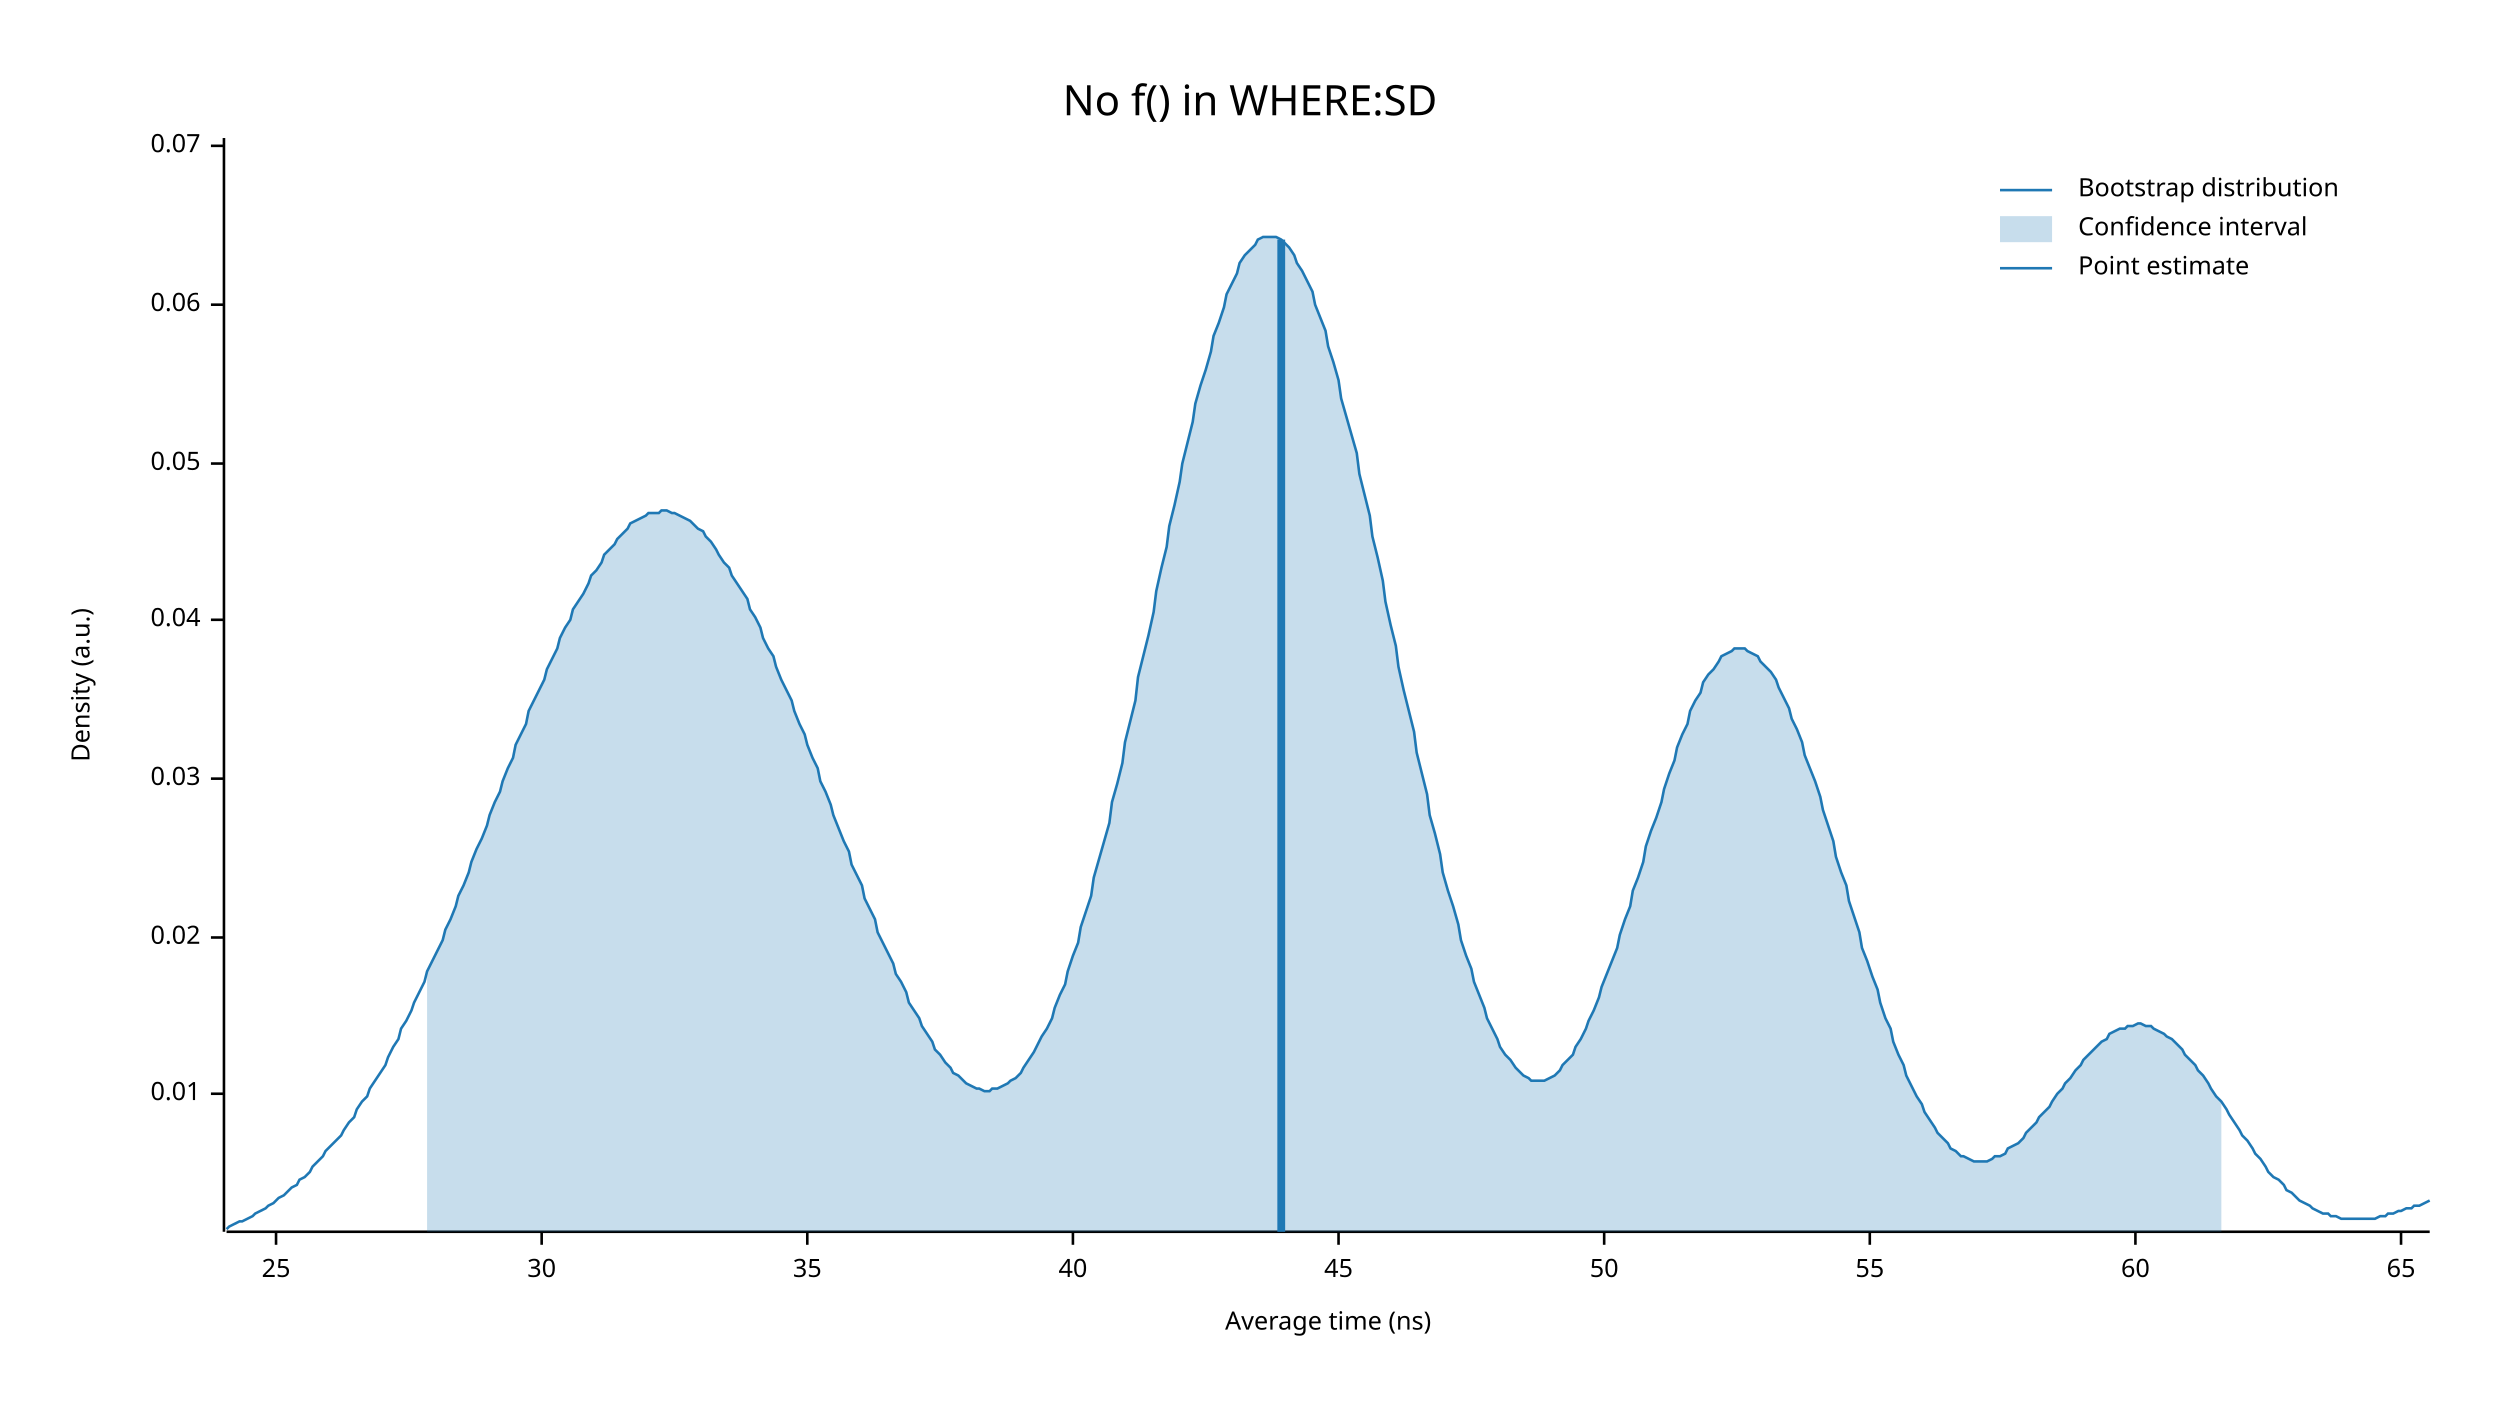
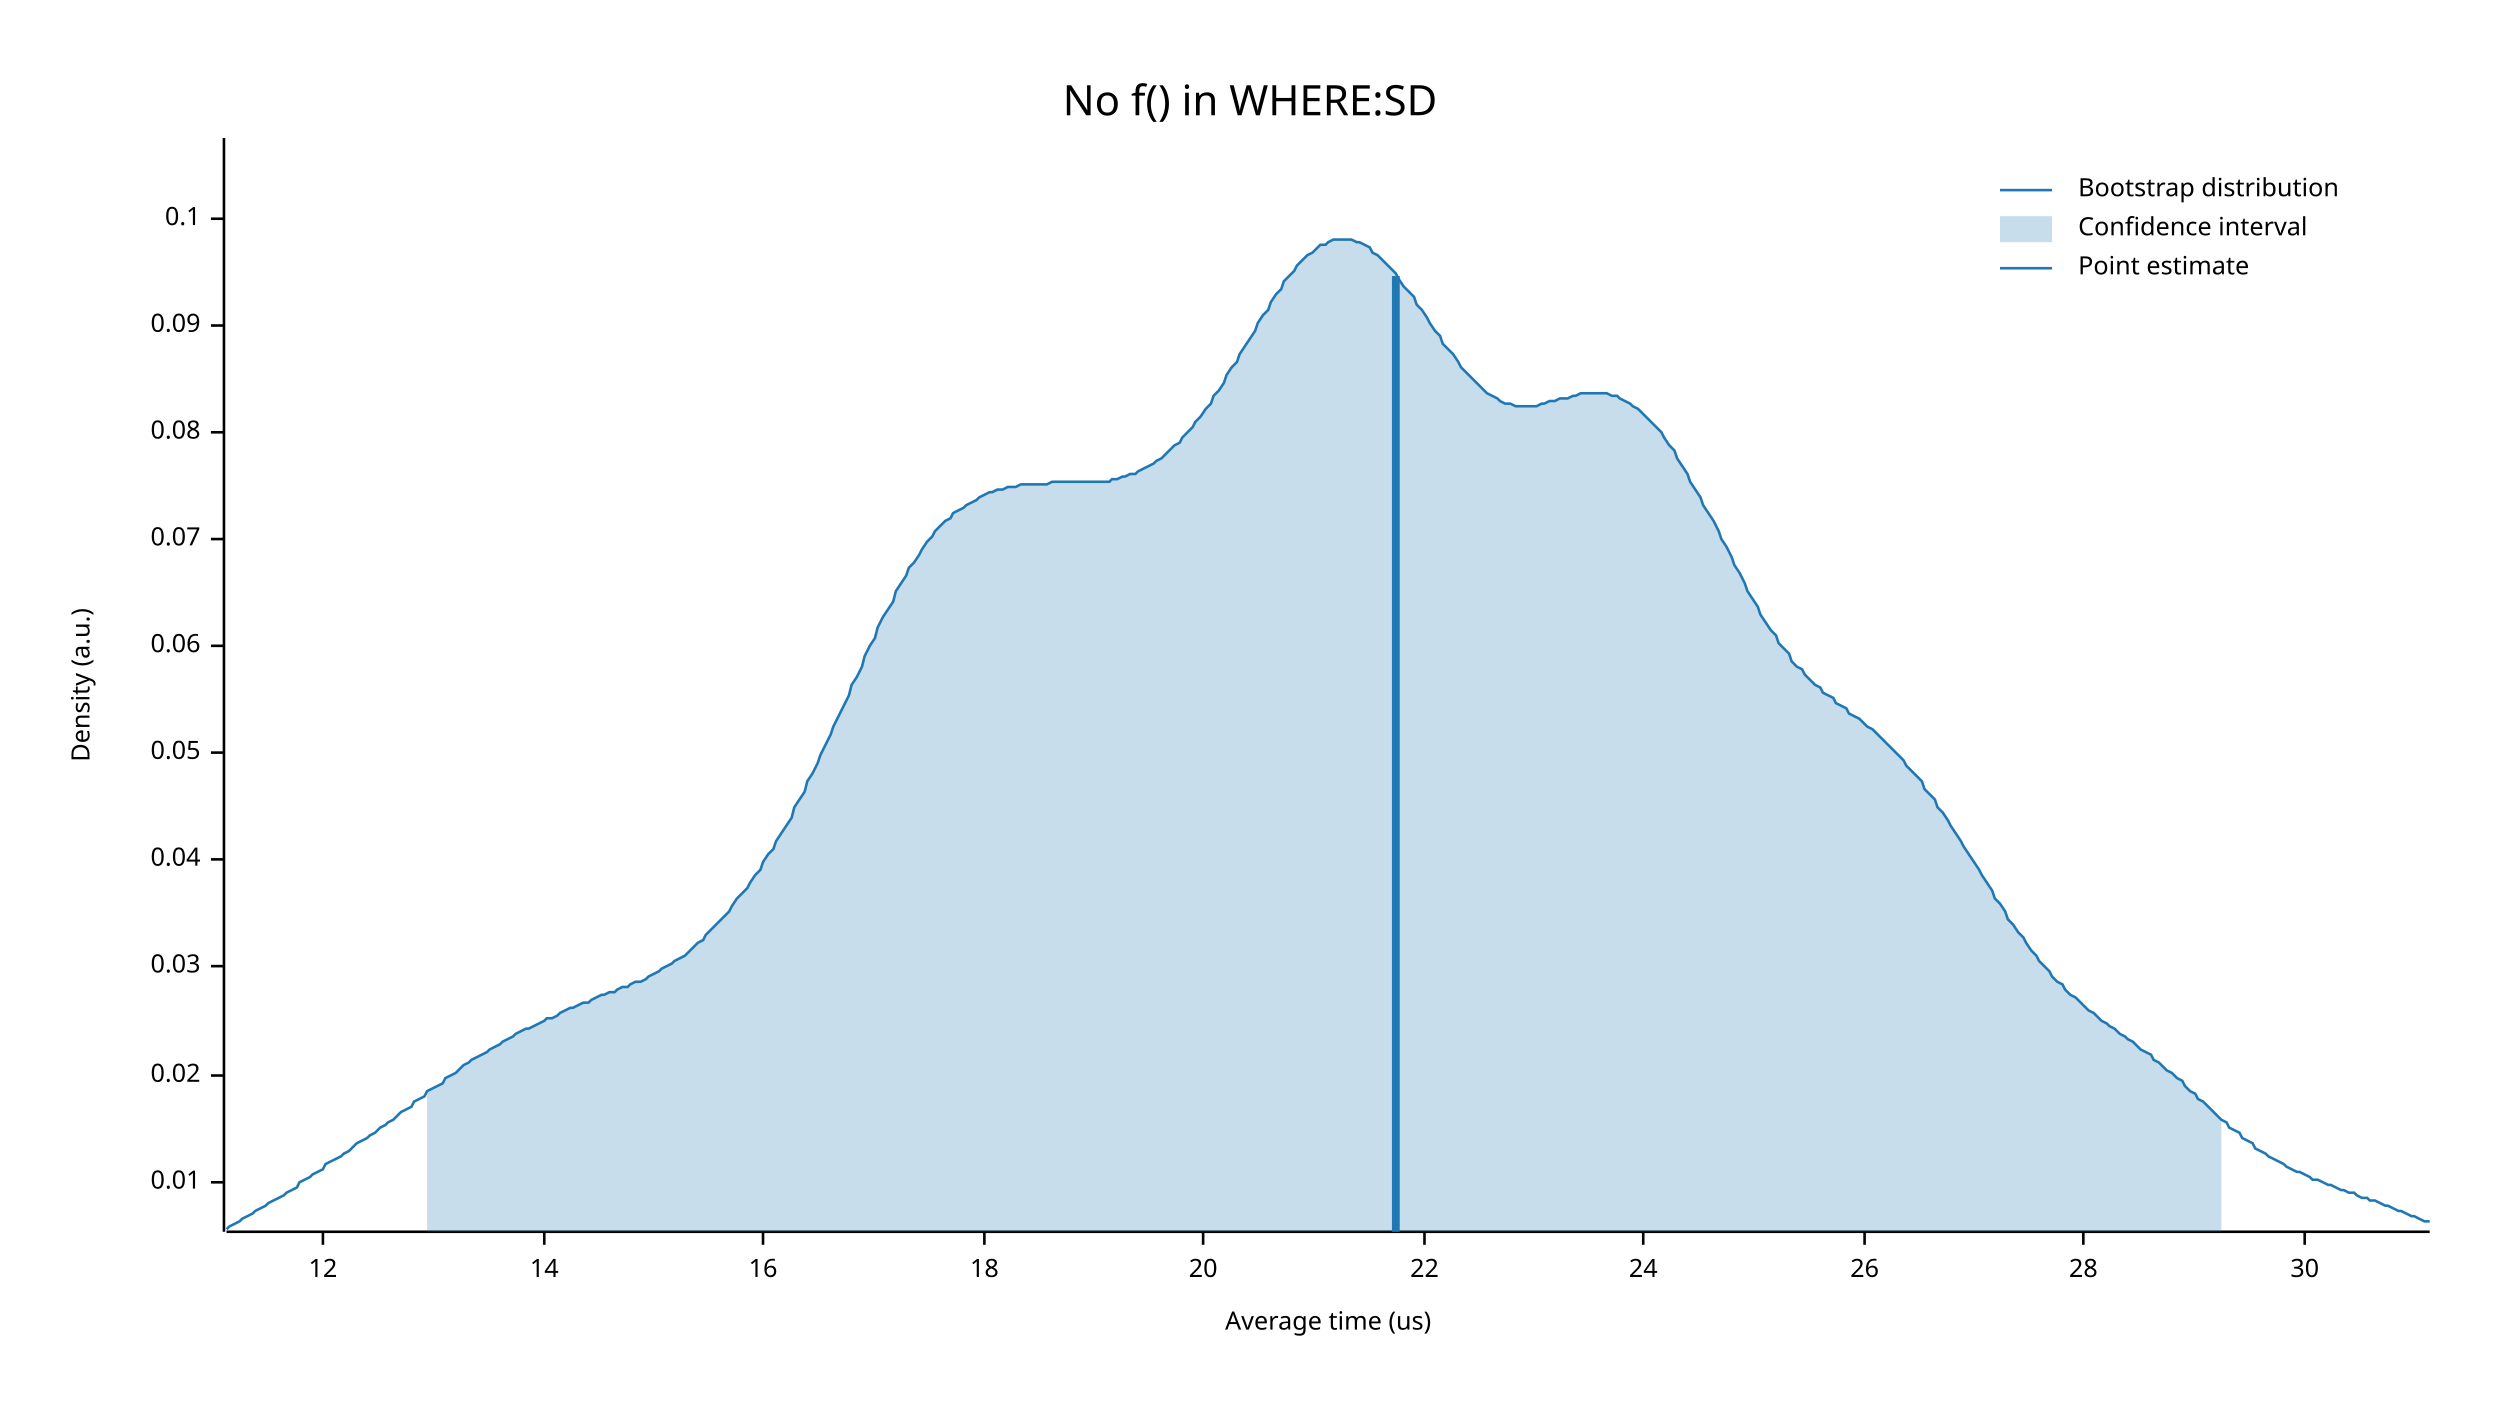
<svg xmlns="http://www.w3.org/2000/svg" width="960" height="540" viewBox="0 0 960 540">
  <text x="480" y="32" dy="0.76em" text-anchor="middle" font-family="sans-serif" font-size="16.129" opacity="1" fill="#000000">
No f() in WHERE:SD
</text>
  <text x="27" y="263" dy="0.76em" text-anchor="middle" font-family="sans-serif" font-size="9.677" opacity="1" fill="#000000" transform="rotate(270, 27, 263)">
Density (a.u.)
</text>
  <text x="510" y="513" dy="-0.5ex" text-anchor="middle" font-family="sans-serif" font-size="9.677" opacity="1" fill="#000000">
- Average time (ns)
+ Average time (us)
</text>
  <polyline fill="none" opacity="1" stroke="#000000" stroke-width="1" points="86,53 86,473 " />
-   <text x="77" y="420" dy="0.5ex" text-anchor="end" font-family="sans-serif" font-size="9.677" opacity="1" fill="#000000">
+   <text x="77" y="454" dy="0.5ex" text-anchor="end" font-family="sans-serif" font-size="9.677" opacity="1" fill="#000000">
0.01
</text>
-   <polyline fill="none" opacity="1" stroke="#000000" stroke-width="1" points="81,420 86,420 " />
-   <text x="77" y="360" dy="0.5ex" text-anchor="end" font-family="sans-serif" font-size="9.677" opacity="1" fill="#000000">
+   <polyline fill="none" opacity="1" stroke="#000000" stroke-width="1" points="81,454 86,454 " />
+   <text x="77" y="413" dy="0.5ex" text-anchor="end" font-family="sans-serif" font-size="9.677" opacity="1" fill="#000000">
0.02
</text>
-   <polyline fill="none" opacity="1" stroke="#000000" stroke-width="1" points="81,360 86,360 " />
-   <text x="77" y="299" dy="0.5ex" text-anchor="end" font-family="sans-serif" font-size="9.677" opacity="1" fill="#000000">
+   <polyline fill="none" opacity="1" stroke="#000000" stroke-width="1" points="81,413 86,413 " />
+   <text x="77" y="371" dy="0.5ex" text-anchor="end" font-family="sans-serif" font-size="9.677" opacity="1" fill="#000000">
0.03
</text>
-   <polyline fill="none" opacity="1" stroke="#000000" stroke-width="1" points="81,299 86,299 " />
-   <text x="77" y="238" dy="0.5ex" text-anchor="end" font-family="sans-serif" font-size="9.677" opacity="1" fill="#000000">
+   <polyline fill="none" opacity="1" stroke="#000000" stroke-width="1" points="81,371 86,371 " />
+   <text x="77" y="330" dy="0.5ex" text-anchor="end" font-family="sans-serif" font-size="9.677" opacity="1" fill="#000000">
0.04
</text>
-   <polyline fill="none" opacity="1" stroke="#000000" stroke-width="1" points="81,238 86,238 " />
-   <text x="77" y="178" dy="0.5ex" text-anchor="end" font-family="sans-serif" font-size="9.677" opacity="1" fill="#000000">
+   <polyline fill="none" opacity="1" stroke="#000000" stroke-width="1" points="81,330 86,330 " />
+   <text x="77" y="289" dy="0.5ex" text-anchor="end" font-family="sans-serif" font-size="9.677" opacity="1" fill="#000000">
0.05
</text>
-   <polyline fill="none" opacity="1" stroke="#000000" stroke-width="1" points="81,178 86,178 " />
-   <text x="77" y="117" dy="0.5ex" text-anchor="end" font-family="sans-serif" font-size="9.677" opacity="1" fill="#000000">
+   <polyline fill="none" opacity="1" stroke="#000000" stroke-width="1" points="81,289 86,289 " />
+   <text x="77" y="248" dy="0.5ex" text-anchor="end" font-family="sans-serif" font-size="9.677" opacity="1" fill="#000000">
0.06
</text>
-   <polyline fill="none" opacity="1" stroke="#000000" stroke-width="1" points="81,117 86,117 " />
-   <text x="77" y="56" dy="0.5ex" text-anchor="end" font-family="sans-serif" font-size="9.677" opacity="1" fill="#000000">
+   <polyline fill="none" opacity="1" stroke="#000000" stroke-width="1" points="81,248 86,248 " />
+   <text x="77" y="207" dy="0.5ex" text-anchor="end" font-family="sans-serif" font-size="9.677" opacity="1" fill="#000000">
0.07
</text>
-   <polyline fill="none" opacity="1" stroke="#000000" stroke-width="1" points="81,56 86,56 " />
+   <polyline fill="none" opacity="1" stroke="#000000" stroke-width="1" points="81,207 86,207 " />
+   <text x="77" y="166" dy="0.5ex" text-anchor="end" font-family="sans-serif" font-size="9.677" opacity="1" fill="#000000">
+ 0.08
+ </text>
+   <polyline fill="none" opacity="1" stroke="#000000" stroke-width="1" points="81,166 86,166 " />
+   <text x="77" y="125" dy="0.5ex" text-anchor="end" font-family="sans-serif" font-size="9.677" opacity="1" fill="#000000">
+ 0.09
+ </text>
+   <polyline fill="none" opacity="1" stroke="#000000" stroke-width="1" points="81,125 86,125 " />
+   <text x="77" y="84" dy="0.5ex" text-anchor="end" font-family="sans-serif" font-size="9.677" opacity="1" fill="#000000">
+ 0.1
+ </text>
+   <polyline fill="none" opacity="1" stroke="#000000" stroke-width="1" points="81,84 86,84 " />
  <polyline fill="none" opacity="1" stroke="#000000" stroke-width="1" points="87,473 933,473 " />
-   <text x="106" y="483" dy="0.76em" text-anchor="middle" font-family="sans-serif" font-size="9.677" opacity="1" fill="#000000">
- 25
+   <text x="124" y="483" dy="0.76em" text-anchor="middle" font-family="sans-serif" font-size="9.677" opacity="1" fill="#000000">
+ 12
</text>
-   <polyline fill="none" opacity="1" stroke="#000000" stroke-width="1" points="106,473 106,478 " />
-   <text x="208" y="483" dy="0.76em" text-anchor="middle" font-family="sans-serif" font-size="9.677" opacity="1" fill="#000000">
+   <polyline fill="none" opacity="1" stroke="#000000" stroke-width="1" points="124,473 124,478 " />
+   <text x="209" y="483" dy="0.76em" text-anchor="middle" font-family="sans-serif" font-size="9.677" opacity="1" fill="#000000">
+ 14
+ </text>
+   <polyline fill="none" opacity="1" stroke="#000000" stroke-width="1" points="209,473 209,478 " />
+   <text x="293" y="483" dy="0.76em" text-anchor="middle" font-family="sans-serif" font-size="9.677" opacity="1" fill="#000000">
+ 16
+ </text>
+   <polyline fill="none" opacity="1" stroke="#000000" stroke-width="1" points="293,473 293,478 " />
+   <text x="378" y="483" dy="0.76em" text-anchor="middle" font-family="sans-serif" font-size="9.677" opacity="1" fill="#000000">
+ 18
+ </text>
+   <polyline fill="none" opacity="1" stroke="#000000" stroke-width="1" points="378,473 378,478 " />
+   <text x="462" y="483" dy="0.76em" text-anchor="middle" font-family="sans-serif" font-size="9.677" opacity="1" fill="#000000">
+ 20
+ </text>
+   <polyline fill="none" opacity="1" stroke="#000000" stroke-width="1" points="462,473 462,478 " />
+   <text x="547" y="483" dy="0.76em" text-anchor="middle" font-family="sans-serif" font-size="9.677" opacity="1" fill="#000000">
+ 22
+ </text>
+   <polyline fill="none" opacity="1" stroke="#000000" stroke-width="1" points="547,473 547,478 " />
+   <text x="631" y="483" dy="0.76em" text-anchor="middle" font-family="sans-serif" font-size="9.677" opacity="1" fill="#000000">
+ 24
+ </text>
+   <polyline fill="none" opacity="1" stroke="#000000" stroke-width="1" points="631,473 631,478 " />
+   <text x="716" y="483" dy="0.76em" text-anchor="middle" font-family="sans-serif" font-size="9.677" opacity="1" fill="#000000">
+ 26
+ </text>
+   <polyline fill="none" opacity="1" stroke="#000000" stroke-width="1" points="716,473 716,478 " />
+   <text x="800" y="483" dy="0.76em" text-anchor="middle" font-family="sans-serif" font-size="9.677" opacity="1" fill="#000000">
+ 28
+ </text>
+   <polyline fill="none" opacity="1" stroke="#000000" stroke-width="1" points="800,473 800,478 " />
+   <text x="885" y="483" dy="0.76em" text-anchor="middle" font-family="sans-serif" font-size="9.677" opacity="1" fill="#000000">
30
</text>
-   <polyline fill="none" opacity="1" stroke="#000000" stroke-width="1" points="208,473 208,478 " />
-   <text x="310" y="483" dy="0.76em" text-anchor="middle" font-family="sans-serif" font-size="9.677" opacity="1" fill="#000000">
- 35
- </text>
-   <polyline fill="none" opacity="1" stroke="#000000" stroke-width="1" points="310,473 310,478 " />
-   <text x="412" y="483" dy="0.76em" text-anchor="middle" font-family="sans-serif" font-size="9.677" opacity="1" fill="#000000">
- 40
- </text>
-   <polyline fill="none" opacity="1" stroke="#000000" stroke-width="1" points="412,473 412,478 " />
-   <text x="514" y="483" dy="0.76em" text-anchor="middle" font-family="sans-serif" font-size="9.677" opacity="1" fill="#000000">
- 45
- </text>
-   <polyline fill="none" opacity="1" stroke="#000000" stroke-width="1" points="514,473 514,478 " />
-   <text x="616" y="483" dy="0.76em" text-anchor="middle" font-family="sans-serif" font-size="9.677" opacity="1" fill="#000000">
- 50
- </text>
-   <polyline fill="none" opacity="1" stroke="#000000" stroke-width="1" points="616,473 616,478 " />
-   <text x="718" y="483" dy="0.76em" text-anchor="middle" font-family="sans-serif" font-size="9.677" opacity="1" fill="#000000">
- 55
- </text>
-   <polyline fill="none" opacity="1" stroke="#000000" stroke-width="1" points="718,473 718,478 " />
-   <text x="820" y="483" dy="0.76em" text-anchor="middle" font-family="sans-serif" font-size="9.677" opacity="1" fill="#000000">
- 60
- </text>
-   <polyline fill="none" opacity="1" stroke="#000000" stroke-width="1" points="820,473 820,478 " />
-   <text x="922" y="483" dy="0.76em" text-anchor="middle" font-family="sans-serif" font-size="9.677" opacity="1" fill="#000000">
- 65
- </text>
-   <polyline fill="none" opacity="1" stroke="#000000" stroke-width="1" points="922,473 922,478 " />
-   <polyline fill="none" opacity="1" stroke="#1F78B4" stroke-width="1" points="87,472 88,471 90,470 92,469 93,469 95,468 97,467 98,466 100,465 102,464 103,463 105,462 107,460 109,459 110,458 112,456 114,455 115,453 117,452 119,450 120,448 122,446 124,444 125,442 127,440 129,438 131,436 132,434 134,431 136,429 137,426 139,423 141,421 142,418 144,415 146,412 148,409 149,406 151,402 153,399 154,395 156,392 158,388 159,385 161,381 163,377 164,373 166,369 168,365 170,361 171,357 173,353 175,348 176,344 178,340 180,335 181,331 183,326 185,322 187,317 188,313 190,308 192,304 193,300 195,295 197,291 198,286 200,282 202,278 203,273 205,269 207,265 209,261 210,257 212,253 214,249 215,245 217,241 219,238 220,234 222,231 224,228 226,224 227,221 229,219 231,216 232,213 234,211 236,209 237,207 239,205 241,203 242,201 244,200 246,199 248,198 249,197 251,197 253,197 254,196 256,196 258,197 259,197 261,198 263,199 265,200 266,201 268,203 270,204 271,206 273,208 275,211 276,213 278,216 280,218 281,221 283,224 285,227 287,230 288,234 290,237 292,241 293,245 295,249 297,252 298,256 300,261 302,265 304,269 305,273 307,278 309,282 310,286 312,291 314,295 315,300 317,304 319,309 320,313 322,318 324,323 326,327 327,332 329,336 331,340 332,345 334,349 336,353 337,358 339,362 341,366 343,370 344,374 346,377 348,381 349,385 351,388 353,391 354,394 356,397 358,400 359,403 361,405 363,408 365,410 366,412 368,413 370,415 371,416 373,417 375,418 376,418 378,419 380,419 381,418 383,418 385,417 387,416 388,415 390,414 392,412 393,410 395,407 397,404 398,402 400,398 402,395 404,391 405,387 407,382 409,378 410,373 412,367 414,362 415,356 417,350 419,344 420,337 422,330 424,323 426,316 427,308 429,301 431,293 432,285 434,277 436,269 437,260 439,252 441,244 443,235 444,227 446,218 448,210 449,202 451,194 453,185 454,178 456,170 458,162 459,155 461,148 463,142 465,135 466,129 468,124 470,118 471,113 473,109 475,105 476,101 478,98 480,96 482,94 483,92 485,91 487,91 488,91 490,91 492,92 493,93 495,95 497,98 498,101 500,104 502,108 504,112 505,117 507,122 509,127 510,133 512,139 514,146 515,153 517,160 519,167 521,174 522,182 524,190 526,198 527,206 529,214 531,223 532,231 534,240 536,248 537,256 539,265 541,273 543,281 544,289 546,297 548,305 549,313 551,320 553,328 554,335 556,342 558,348 560,355 561,361 563,367 565,372 566,377 568,382 570,387 571,391 573,395 575,399 576,402 578,405 580,407 582,410 583,411 585,413 587,414 588,415 590,415 592,415 593,415 595,414 597,413 599,411 600,409 602,407 604,405 605,402 607,399 609,395 610,392 612,388 614,383 615,379 617,374 619,369 621,364 622,359 624,353 626,348 627,342 629,337 631,331 632,325 634,319 636,314 638,308 639,303 641,297 643,292 644,287 646,282 648,278 649,273 651,269 653,266 654,262 656,259 658,257 660,254 661,252 663,251 665,250 666,249 668,249 670,249 671,250 673,251 675,252 676,254 678,256 680,258 682,261 683,264 685,268 687,272 688,276 690,280 692,285 693,290 695,295 697,300 699,306 700,311 702,317 704,323 705,329 707,335 709,340 710,346 712,352 714,358 715,364 717,369 719,375 721,380 722,385 724,391 726,395 727,400 729,405 731,409 732,413 734,417 736,421 738,424 739,427 741,430 743,433 744,435 746,437 748,439 749,441 751,442 753,444 754,444 756,445 758,446 760,446 761,446 763,446 765,445 766,444 768,444 770,443 771,441 773,440 775,439 777,437 778,435 780,433 782,431 783,429 785,427 787,425 788,423 790,420 792,418 793,416 795,414 797,411 799,409 800,407 802,405 804,403 805,402 807,400 809,399 810,397 812,396 814,395 816,395 817,394 819,394 821,393 822,393 824,394 826,394 827,395 829,396 831,397 832,398 834,399 836,401 838,403 839,405 841,407 843,409 844,411 846,413 848,416 849,418 851,421 853,423 855,426 856,428 858,431 860,434 861,436 863,438 865,441 866,443 868,445 870,448 871,450 873,452 875,453 877,455 878,457 880,458 882,460 883,461 885,462 887,463 888,464 890,465 892,466 894,466 895,467 897,467 899,468 900,468 902,468 904,468 905,468 907,468 909,468 910,468 912,468 914,467 916,467 917,466 919,466 921,465 922,465 924,464 926,464 927,463 929,463 931,462 933,461 " />
-   <polygon opacity="0.25" fill="#1F78B4" points="164,373 166,369 168,365 170,361 171,357 173,353 175,348 176,344 178,340 180,335 181,331 183,326 185,322 187,317 188,313 190,308 192,304 193,300 195,295 197,291 198,286 200,282 202,278 203,273 205,269 207,265 209,261 210,257 212,253 214,249 215,245 217,241 219,238 220,234 222,231 224,228 226,224 227,221 229,219 231,216 232,213 234,211 236,209 237,207 239,205 241,203 242,201 244,200 246,199 248,198 249,197 251,197 253,197 254,196 256,196 258,197 259,197 261,198 263,199 265,200 266,201 268,203 270,204 271,206 273,208 275,211 276,213 278,216 280,218 281,221 283,224 285,227 287,230 288,234 290,237 292,241 293,245 295,249 297,252 298,256 300,261 302,265 304,269 305,273 307,278 309,282 310,286 312,291 314,295 315,300 317,304 319,309 320,313 322,318 324,323 326,327 327,332 329,336 331,340 332,345 334,349 336,353 337,358 339,362 341,366 343,370 344,374 346,377 348,381 349,385 351,388 353,391 354,394 356,397 358,400 359,403 361,405 363,408 365,410 366,412 368,413 370,415 371,416 373,417 375,418 376,418 378,419 380,419 381,418 383,418 385,417 387,416 388,415 390,414 392,412 393,410 395,407 397,404 398,402 400,398 402,395 404,391 405,387 407,382 409,378 410,373 412,367 414,362 415,356 417,350 419,344 420,337 422,330 424,323 426,316 427,308 429,301 431,293 432,285 434,277 436,269 437,260 439,252 441,244 443,235 444,227 446,218 448,210 449,202 451,194 453,185 454,178 456,170 458,162 459,155 461,148 463,142 465,135 466,129 468,124 470,118 471,113 473,109 475,105 476,101 478,98 480,96 482,94 483,92 485,91 487,91 488,91 490,91 492,92 493,93 495,95 497,98 498,101 500,104 502,108 504,112 505,117 507,122 509,127 510,133 512,139 514,146 515,153 517,160 519,167 521,174 522,182 524,190 526,198 527,206 529,214 531,223 532,231 534,240 536,248 537,256 539,265 541,273 543,281 544,289 546,297 548,305 549,313 551,320 553,328 554,335 556,342 558,348 560,355 561,361 563,367 565,372 566,377 568,382 570,387 571,391 573,395 575,399 576,402 578,405 580,407 582,410 583,411 585,413 587,414 588,415 590,415 592,415 593,415 595,414 597,413 599,411 600,409 602,407 604,405 605,402 607,399 609,395 610,392 612,388 614,383 615,379 617,374 619,369 621,364 622,359 624,353 626,348 627,342 629,337 631,331 632,325 634,319 636,314 638,308 639,303 641,297 643,292 644,287 646,282 648,278 649,273 651,269 653,266 654,262 656,259 658,257 660,254 661,252 663,251 665,250 666,249 668,249 670,249 671,250 673,251 675,252 676,254 678,256 680,258 682,261 683,264 685,268 687,272 688,276 690,280 692,285 693,290 695,295 697,300 699,306 700,311 702,317 704,323 705,329 707,335 709,340 710,346 712,352 714,358 715,364 717,369 719,375 721,380 722,385 724,391 726,395 727,400 729,405 731,409 732,413 734,417 736,421 738,424 739,427 741,430 743,433 744,435 746,437 748,439 749,441 751,442 753,444 754,444 756,445 758,446 760,446 761,446 763,446 765,445 766,444 768,444 770,443 771,441 773,440 775,439 777,437 778,435 780,433 782,431 783,429 785,427 787,425 788,423 790,420 792,418 793,416 795,414 797,411 799,409 800,407 802,405 804,403 805,402 807,400 809,399 810,397 812,396 814,395 816,395 817,394 819,394 821,393 822,393 824,394 826,394 827,395 829,396 831,397 832,398 834,399 836,401 838,403 839,405 841,407 843,409 844,411 846,413 848,416 849,418 851,421 853,423 853,473 164,473 " />
-   <polyline fill="none" opacity="1" stroke="#1F78B4" stroke-width="3" points="492,473 492,92 " />
+   <polyline fill="none" opacity="1" stroke="#000000" stroke-width="1" points="885,473 885,478 " />
+   <polyline fill="none" opacity="1" stroke="#1F78B4" stroke-width="1" points="87,472 88,471 90,470 92,469 93,468 95,467 97,466 98,465 100,464 102,463 103,462 105,461 107,460 109,459 110,458 112,457 114,456 115,454 117,453 119,452 120,451 122,450 124,449 125,447 127,446 129,445 131,444 132,443 134,442 136,440 137,439 139,438 141,437 142,436 144,435 146,433 148,432 149,431 151,430 153,428 154,427 156,426 158,425 159,423 161,422 163,421 164,419 166,418 168,417 170,416 171,414 173,413 175,412 176,411 178,409 180,408 181,407 183,406 185,405 187,404 188,403 190,402 192,401 193,400 195,399 197,398 198,397 200,396 202,395 203,395 205,394 207,393 209,392 210,391 212,391 214,390 215,389 217,388 219,387 220,387 222,386 224,385 226,385 227,384 229,383 231,382 232,382 234,381 236,381 237,380 239,379 241,379 242,378 244,377 246,377 248,376 249,375 251,374 253,373 254,372 256,371 258,370 259,369 261,368 263,367 265,365 266,364 268,362 270,361 271,359 273,357 275,355 276,354 278,352 280,350 281,348 283,345 285,343 287,341 288,339 290,336 292,334 293,331 295,328 297,326 298,323 300,320 302,317 304,314 305,310 307,307 309,304 310,300 312,297 314,293 315,290 317,286 319,282 320,279 322,275 324,271 326,267 327,263 329,260 331,256 332,252 334,248 336,245 337,241 339,237 341,234 343,231 344,227 346,224 348,221 349,218 351,216 353,213 354,211 356,208 358,206 359,204 361,202 363,200 365,199 366,197 368,196 370,195 371,194 373,193 375,192 376,191 378,190 380,189 381,189 383,188 385,188 387,187 388,187 390,187 392,186 393,186 395,186 397,186 398,186 400,186 402,186 404,185 405,185 407,185 409,185 410,185 412,185 414,185 415,185 417,185 419,185 420,185 422,185 424,185 426,185 427,184 429,184 431,183 432,183 434,182 436,182 437,181 439,180 441,179 443,178 444,177 446,176 448,174 449,173 451,171 453,170 454,168 456,166 458,164 459,162 461,160 463,157 465,155 466,152 468,150 470,147 471,144 473,141 475,139 476,136 478,133 480,130 482,127 483,124 485,121 487,119 488,116 490,113 492,111 493,108 495,106 497,104 498,102 500,100 502,98 504,97 505,96 507,94 509,94 510,93 512,92 514,92 515,92 517,92 519,92 521,93 522,93 524,94 526,95 527,97 529,98 531,100 532,101 534,103 536,105 537,107 539,110 541,112 543,114 544,117 546,119 548,122 549,124 551,127 553,129 554,132 556,134 558,136 560,139 561,141 563,143 565,145 566,146 568,148 570,150 571,151 573,152 575,153 576,154 578,155 580,155 582,156 583,156 585,156 587,156 588,156 590,156 592,155 593,155 595,154 597,154 599,153 600,153 602,153 604,152 605,152 607,151 609,151 610,151 612,151 614,151 615,151 617,151 619,152 621,152 622,153 624,154 626,155 627,156 629,157 631,159 632,160 634,162 636,164 638,166 639,168 641,171 643,173 644,176 646,179 648,182 649,185 651,188 653,191 654,194 656,197 658,200 660,204 661,207 663,210 665,214 666,217 668,220 670,224 671,227 673,230 675,233 676,236 678,239 680,242 682,244 683,247 685,249 687,251 688,254 690,256 692,257 693,259 695,261 697,263 699,264 700,266 702,267 704,268 705,270 707,271 709,272 710,274 712,275 714,276 715,277 717,279 719,280 721,282 722,283 724,285 726,287 727,288 729,290 731,292 732,294 734,296 736,298 738,300 739,303 741,305 743,307 744,310 746,312 748,315 749,317 751,320 753,323 754,325 756,328 758,331 760,334 761,336 763,339 765,342 766,345 768,347 770,350 771,353 773,355 775,358 777,360 778,362 780,365 782,367 783,369 785,371 787,373 788,375 790,377 792,378 793,380 795,382 797,383 799,385 800,386 802,388 804,389 805,390 807,392 809,393 810,394 812,395 814,397 816,398 817,399 819,400 821,402 822,403 824,404 826,405 827,407 829,408 831,410 832,411 834,412 836,414 838,415 839,417 841,419 843,420 844,422 846,423 848,425 849,426 851,428 853,430 855,431 856,433 858,434 860,435 861,437 863,438 865,439 866,441 868,442 870,443 871,444 873,445 875,446 877,447 878,448 880,449 882,450 883,450 885,451 887,452 888,453 890,453 892,454 894,455 895,455 897,456 899,457 900,457 902,458 904,458 905,459 907,460 909,460 910,461 912,461 914,462 916,463 917,463 919,464 921,465 922,465 924,466 926,467 927,467 929,468 931,469 933,469 " />
+   <polygon opacity="0.25" fill="#1F78B4" points="164,419 166,418 168,417 170,416 171,414 173,413 175,412 176,411 178,409 180,408 181,407 183,406 185,405 187,404 188,403 190,402 192,401 193,400 195,399 197,398 198,397 200,396 202,395 203,395 205,394 207,393 209,392 210,391 212,391 214,390 215,389 217,388 219,387 220,387 222,386 224,385 226,385 227,384 229,383 231,382 232,382 234,381 236,381 237,380 239,379 241,379 242,378 244,377 246,377 248,376 249,375 251,374 253,373 254,372 256,371 258,370 259,369 261,368 263,367 265,365 266,364 268,362 270,361 271,359 273,357 275,355 276,354 278,352 280,350 281,348 283,345 285,343 287,341 288,339 290,336 292,334 293,331 295,328 297,326 298,323 300,320 302,317 304,314 305,310 307,307 309,304 310,300 312,297 314,293 315,290 317,286 319,282 320,279 322,275 324,271 326,267 327,263 329,260 331,256 332,252 334,248 336,245 337,241 339,237 341,234 343,231 344,227 346,224 348,221 349,218 351,216 353,213 354,211 356,208 358,206 359,204 361,202 363,200 365,199 366,197 368,196 370,195 371,194 373,193 375,192 376,191 378,190 380,189 381,189 383,188 385,188 387,187 388,187 390,187 392,186 393,186 395,186 397,186 398,186 400,186 402,186 404,185 405,185 407,185 409,185 410,185 412,185 414,185 415,185 417,185 419,185 420,185 422,185 424,185 426,185 427,184 429,184 431,183 432,183 434,182 436,182 437,181 439,180 441,179 443,178 444,177 446,176 448,174 449,173 451,171 453,170 454,168 456,166 458,164 459,162 461,160 463,157 465,155 466,152 468,150 470,147 471,144 473,141 475,139 476,136 478,133 480,130 482,127 483,124 485,121 487,119 488,116 490,113 492,111 493,108 495,106 497,104 498,102 500,100 502,98 504,97 505,96 507,94 509,94 510,93 512,92 514,92 515,92 517,92 519,92 521,93 522,93 524,94 526,95 527,97 529,98 531,100 532,101 534,103 536,105 537,107 539,110 541,112 543,114 544,117 546,119 548,122 549,124 551,127 553,129 554,132 556,134 558,136 560,139 561,141 563,143 565,145 566,146 568,148 570,150 571,151 573,152 575,153 576,154 578,155 580,155 582,156 583,156 585,156 587,156 588,156 590,156 592,155 593,155 595,154 597,154 599,153 600,153 602,153 604,152 605,152 607,151 609,151 610,151 612,151 614,151 615,151 617,151 619,152 621,152 622,153 624,154 626,155 627,156 629,157 631,159 632,160 634,162 636,164 638,166 639,168 641,171 643,173 644,176 646,179 648,182 649,185 651,188 653,191 654,194 656,197 658,200 660,204 661,207 663,210 665,214 666,217 668,220 670,224 671,227 673,230 675,233 676,236 678,239 680,242 682,244 683,247 685,249 687,251 688,254 690,256 692,257 693,259 695,261 697,263 699,264 700,266 702,267 704,268 705,270 707,271 709,272 710,274 712,275 714,276 715,277 717,279 719,280 721,282 722,283 724,285 726,287 727,288 729,290 731,292 732,294 734,296 736,298 738,300 739,303 741,305 743,307 744,310 746,312 748,315 749,317 751,320 753,323 754,325 756,328 758,331 760,334 761,336 763,339 765,342 766,345 768,347 770,350 771,353 773,355 775,358 777,360 778,362 780,365 782,367 783,369 785,371 787,373 788,375 790,377 792,378 793,380 795,382 797,383 799,385 800,386 802,388 804,389 805,390 807,392 809,393 810,394 812,395 814,397 816,398 817,399 819,400 821,402 822,403 824,404 826,405 827,407 829,408 831,410 832,411 834,412 836,414 838,415 839,417 841,419 843,420 844,422 846,423 848,425 849,426 851,428 853,430 853,473 164,473 " />
+   <polyline fill="none" opacity="1" stroke="#1F78B4" stroke-width="3" points="536,473 536,106 " />
  <text x="798" y="68" dy="0.76em" text-anchor="start" font-family="sans-serif" font-size="9.677" opacity="1" fill="#000000">
Bootstrap distribution
</text>
  <text x="798" y="83" dy="0.76em" text-anchor="start" font-family="sans-serif" font-size="9.677" opacity="1" fill="#000000">
Confidence interval
</text>
  <text x="798" y="98" dy="0.76em" text-anchor="start" font-family="sans-serif" font-size="9.677" opacity="1" fill="#000000">
Point estimate
</text>
  <polyline fill="none" opacity="1" stroke="#1F78B4" stroke-width="1" points="768,73 788,73 " />
  <rect x="768" y="83" width="20" height="10" opacity="0.25" fill="#1F78B4" stroke="none" />
  <polyline fill="none" opacity="1" stroke="#1F78B4" stroke-width="1" points="768,103 788,103 " />
</svg>
